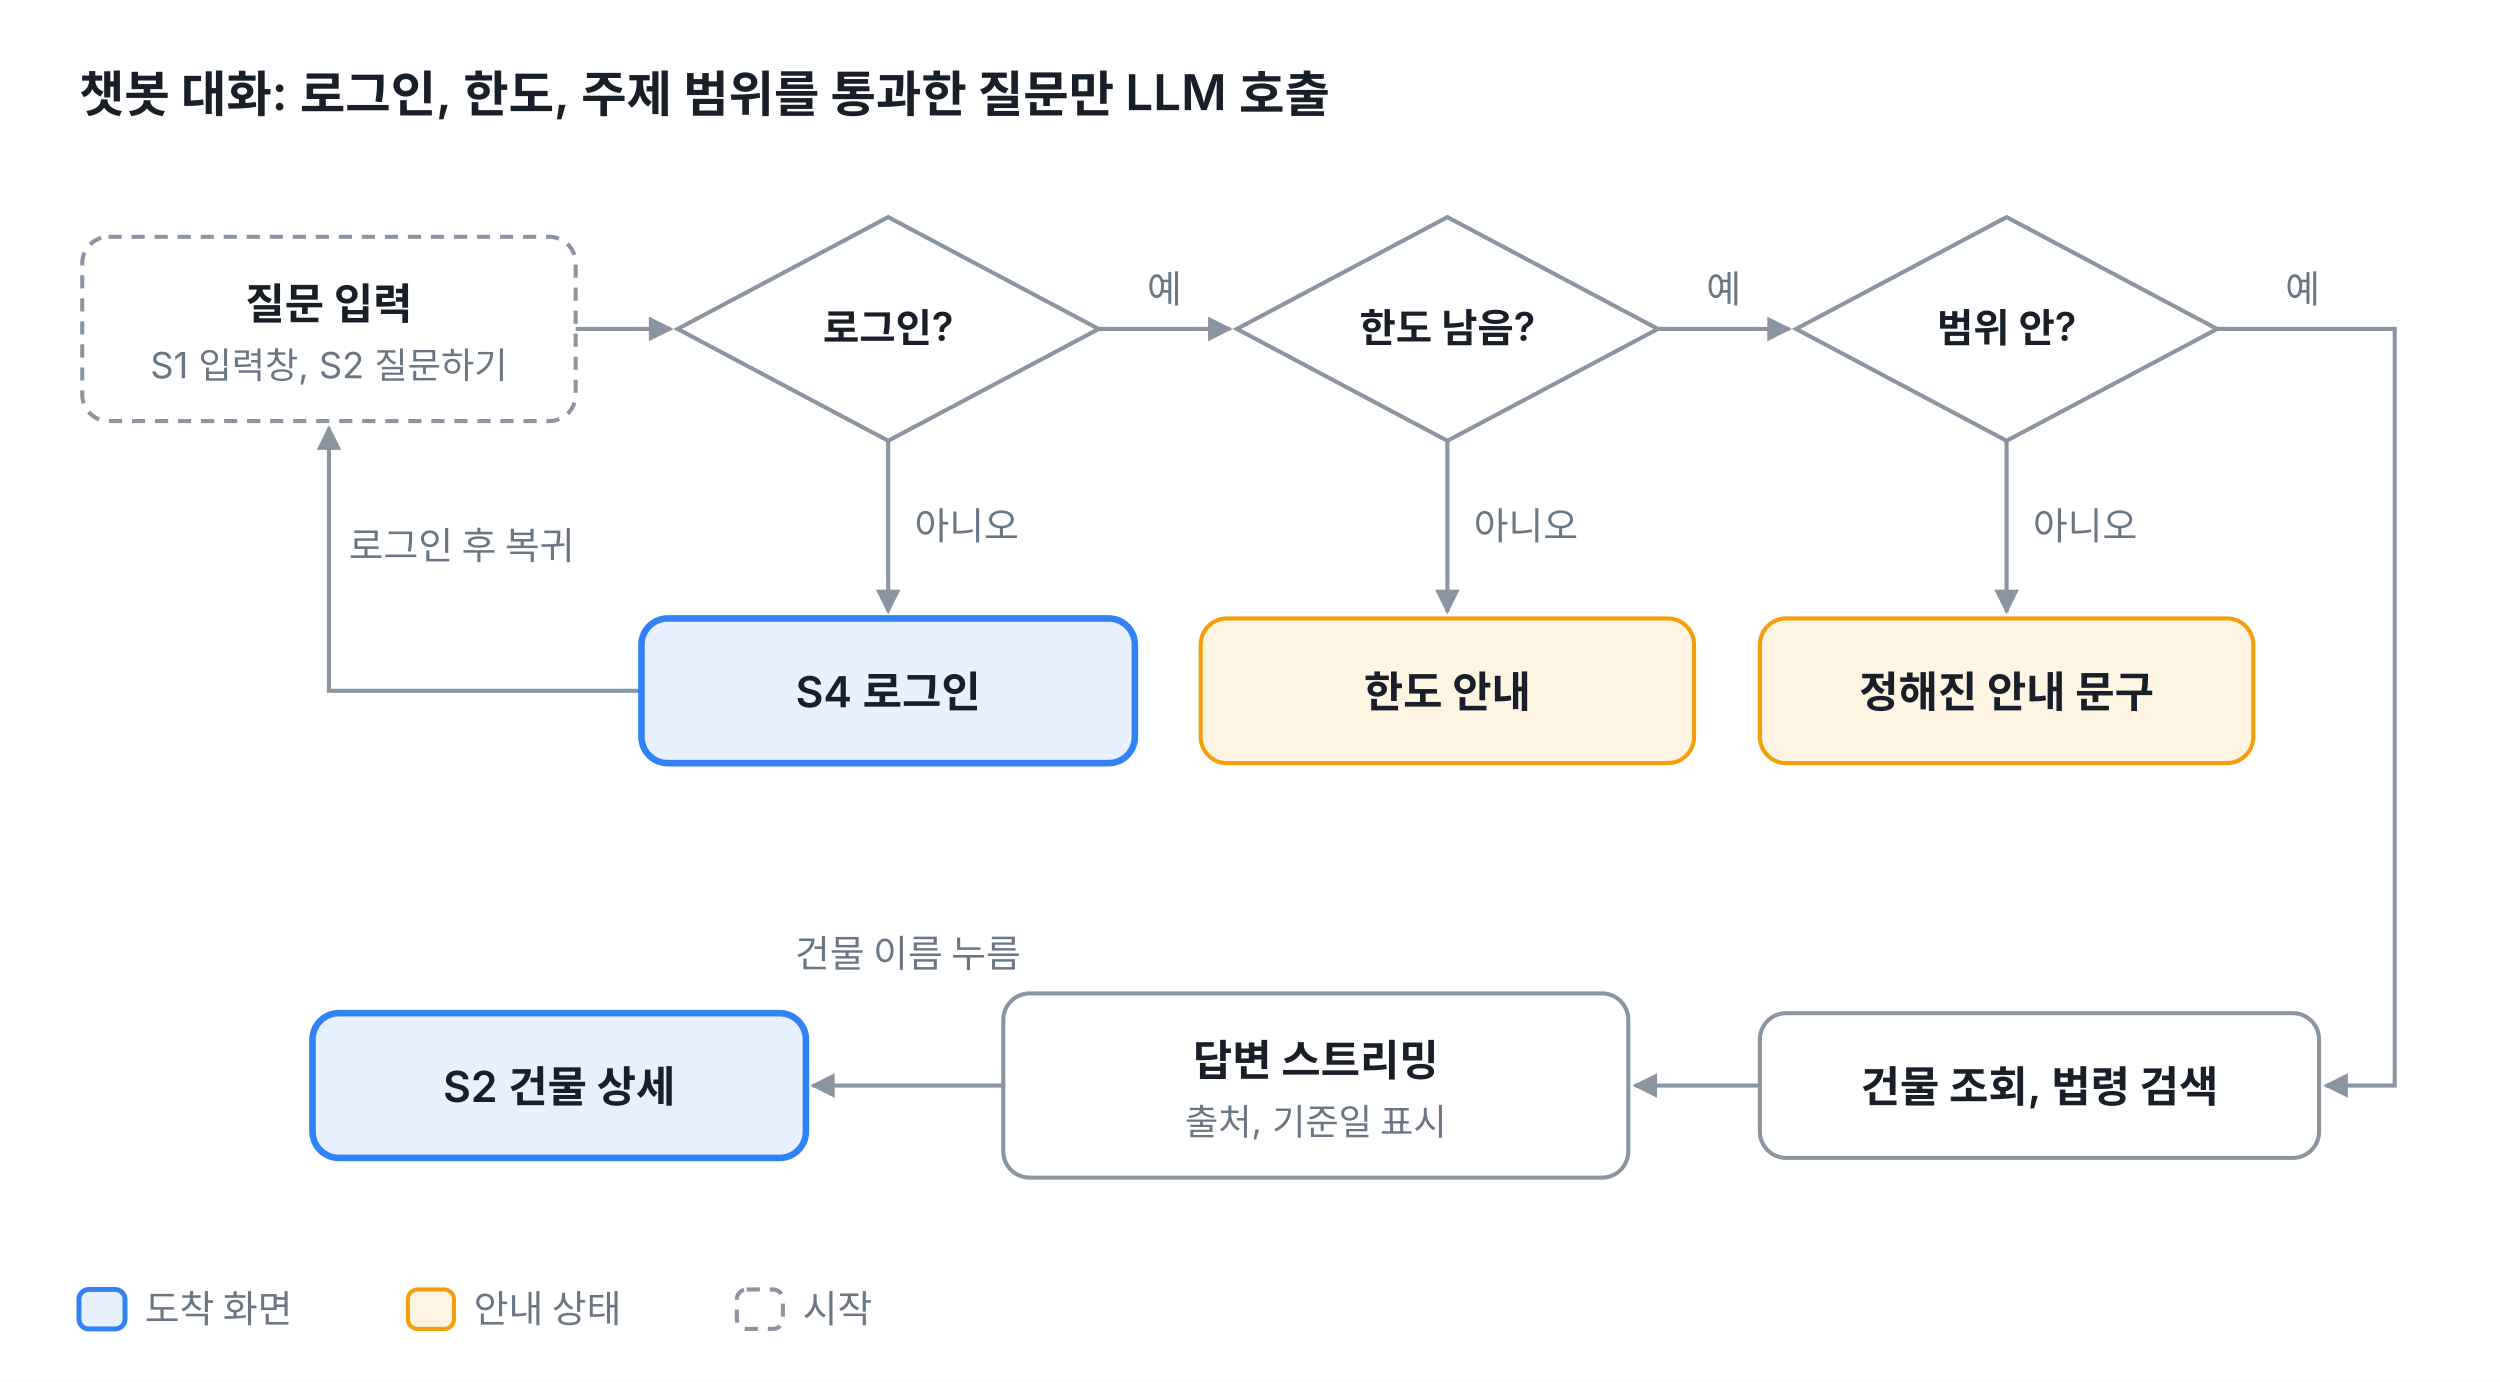
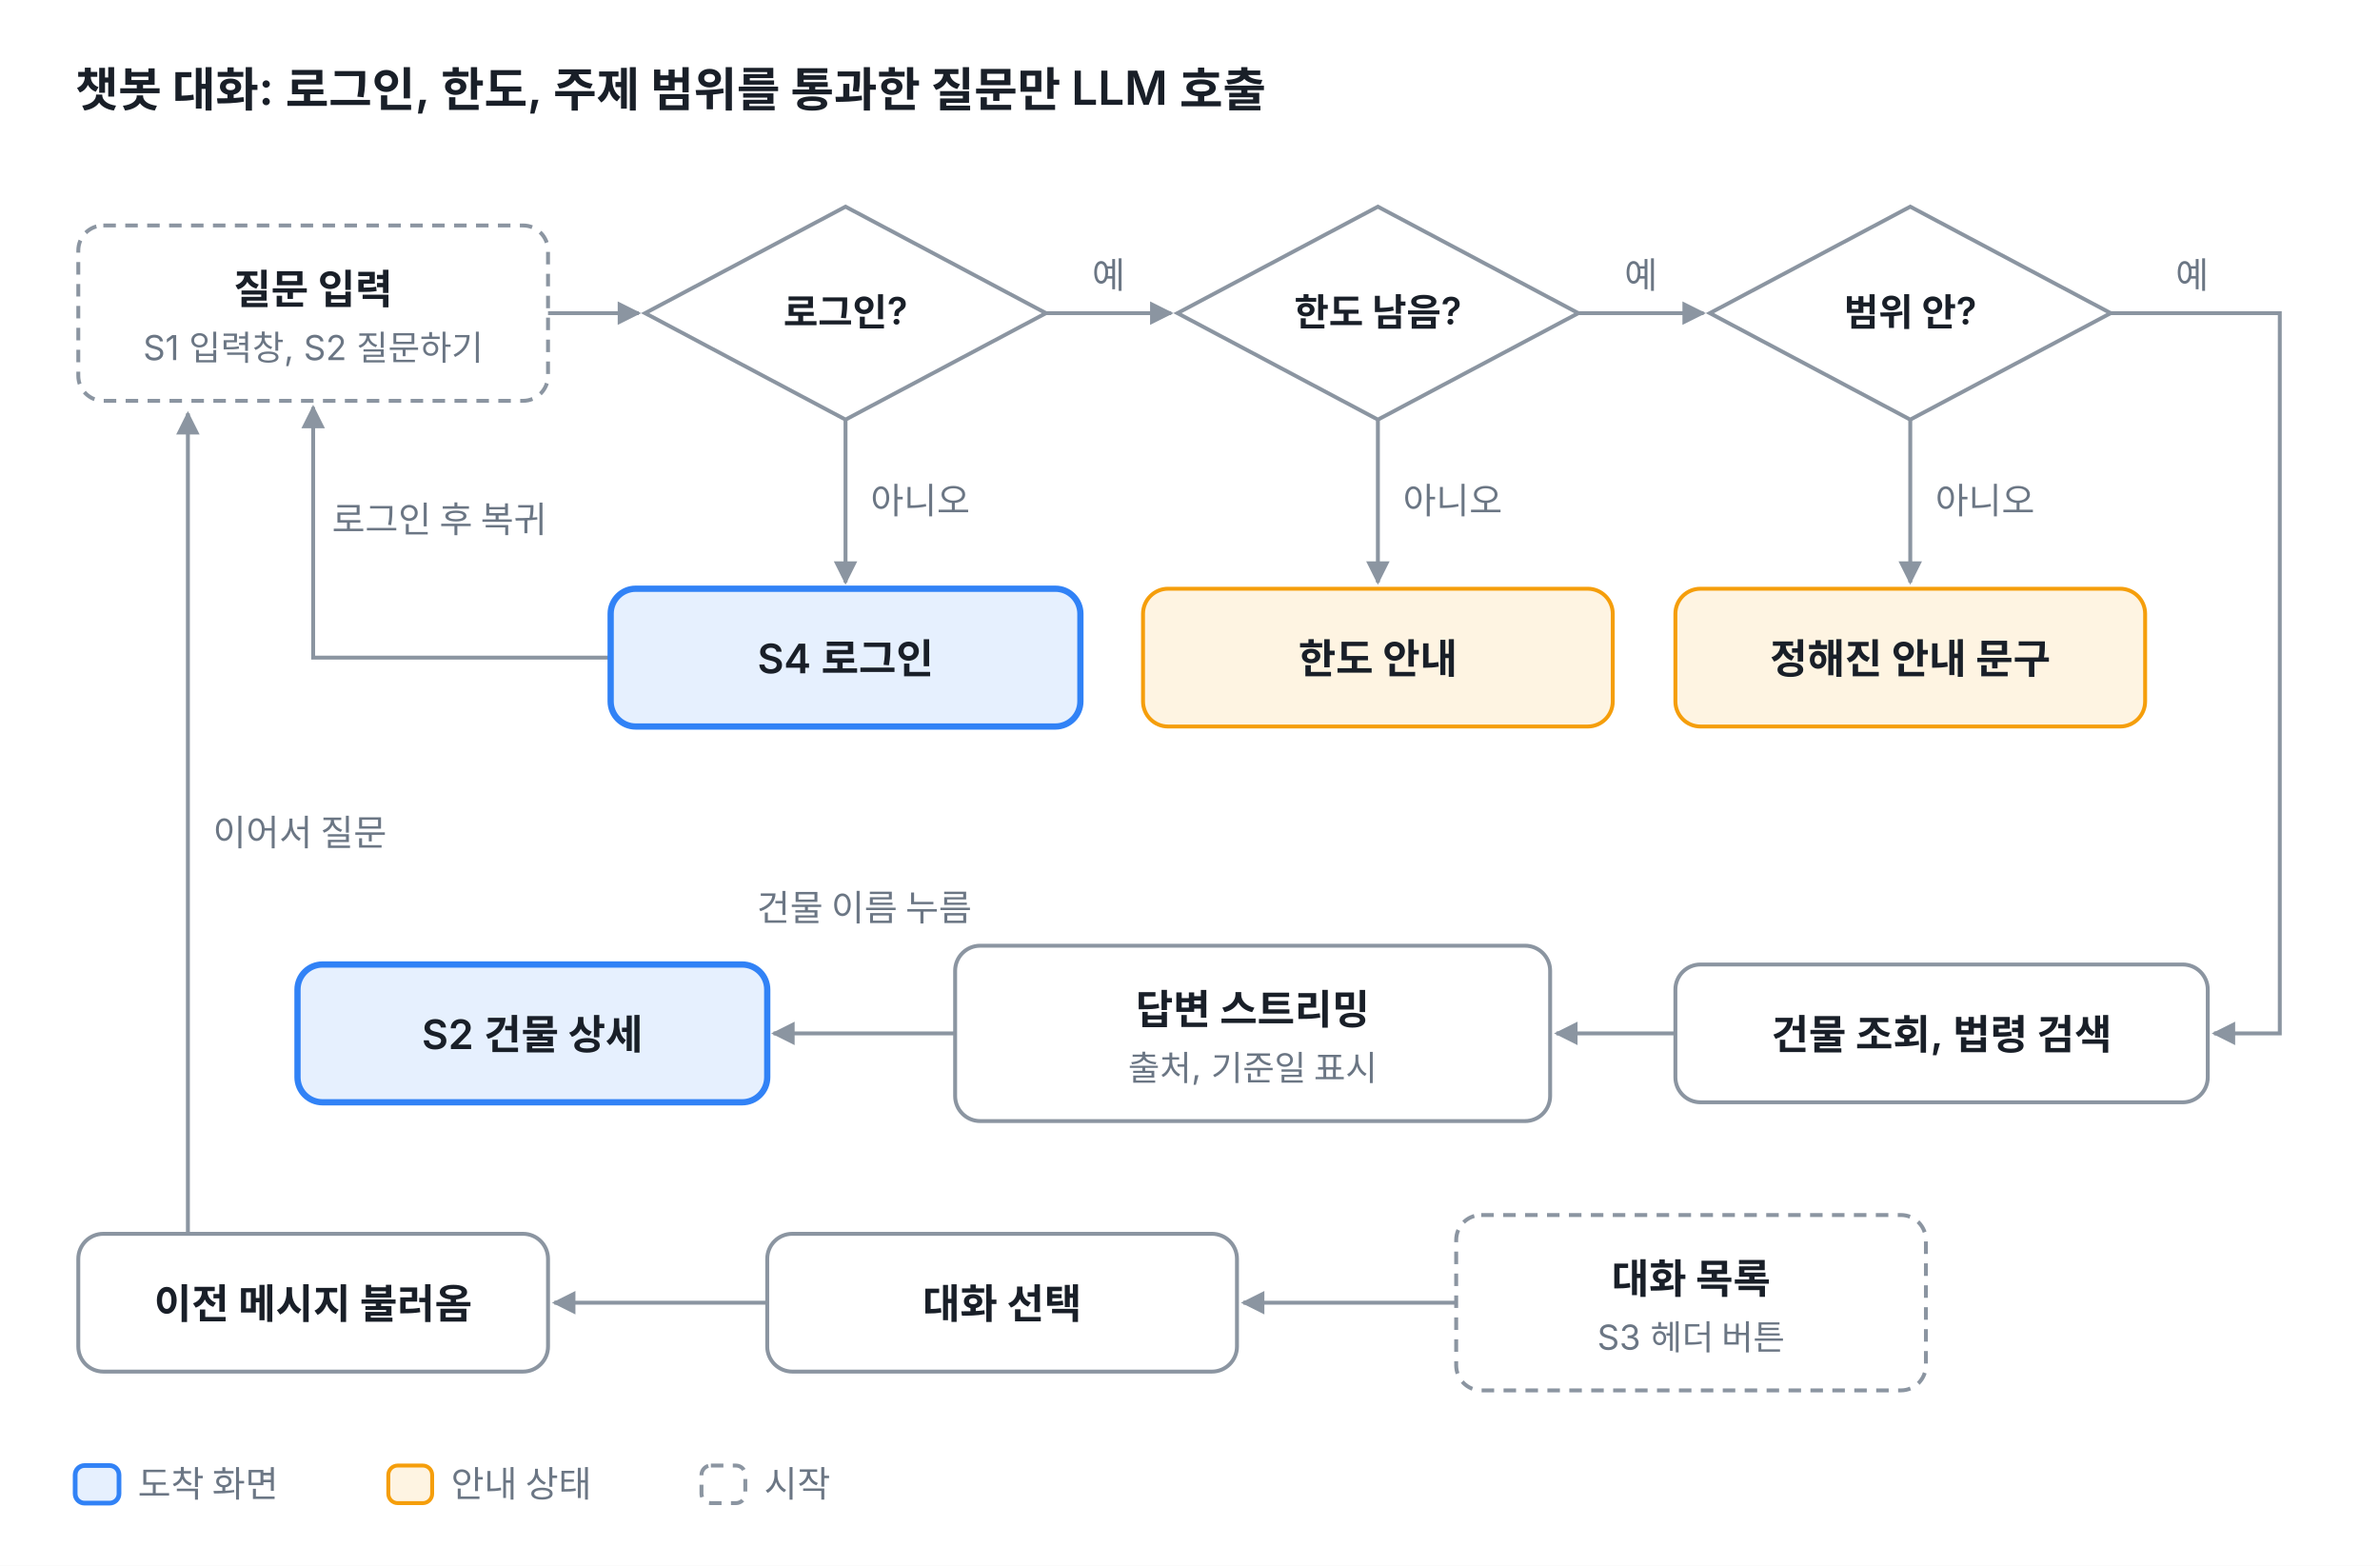
- <svg xmlns="http://www.w3.org/2000/svg" font-family="-apple-system, 'Apple SD Gothic Neo', 'Noto Sans KR', sans-serif" viewBox="0 0 760 420" role="img" aria-label="챗봇 대화: 로그인, 한도, 주제 범위를 통과한 질문만 LLM 호출" font-size="13">
+ <svg xmlns="http://www.w3.org/2000/svg" font-family="-apple-system, 'Apple SD Gothic Neo', 'Noto Sans KR', sans-serif" viewBox="0 0 760 500" role="img" aria-label="챗봇 대화: 로그인, 한도, 주제 범위를 통과한 질문만 LLM 호출" font-size="13">
  <rect width="100%" height="100%" fill="#ffffff" />
  <defs>
    <marker id="f-arrow" viewBox="0 0 10 10" refX="9" refY="5" markerWidth="6" markerHeight="6" orient="auto-start-reverse">
      <path d="M0 0L10 5L0 10z" fill="#8b95a1" />
    </marker>
  </defs>
  <g fill="none" stroke="#8b95a1" stroke-width="1.25">
    <path d="M175 100H204" marker-end="url(#f-arrow)" />
    <path d="M334 100H374" marker-end="url(#f-arrow)" />
    <path d="M504 100H544" marker-end="url(#f-arrow)" />
    <path d="M270 134V186" marker-end="url(#f-arrow)" />
    <path d="M440 134V186" marker-end="url(#f-arrow)" />
    <path d="M610 134V186" marker-end="url(#f-arrow)" />
    <path d="M674 100H728V330H707" marker-end="url(#f-arrow)" />
    <path d="M535 330H497" marker-end="url(#f-arrow)" />
    <path d="M305 330H247" marker-end="url(#f-arrow)" />
    <path d="M195 210H100V130" marker-end="url(#f-arrow)" />
+     <path d="M465 416H397" marker-end="url(#f-arrow)" />
+     <path d="M245 416H177" marker-end="url(#f-arrow)" />
+     <path d="M60 394V132" marker-end="url(#f-arrow)" />
  </g>
  <text x="24" y="34" font-size="15" font-weight="600" fill="#191f28">챗봇 대화: 로그인, 한도, 주제 범위를 통과한 질문만 LLM 호출</text>
  <g>
    <rect x="25.0" y="72.0" width="150" height="56" rx="8" fill="none" stroke="#8b95a1" stroke-width="1.25" stroke-dasharray="4 3" />
    <text x="100" y="97" font-size="13" font-weight="600" text-anchor="middle" fill="#191f28">질문 입력</text>
    <text x="100" y="115" font-size="11" text-anchor="middle" fill="#6b7684">S1 입력창, S2 질문하기</text>
  </g>
  <g>
    <polygon points="206,100 270,66 334,100 270,134" fill="none" stroke="#8b95a1" stroke-width="1.25" />
    <text x="270" y="104" font-size="12" font-weight="600" text-anchor="middle" fill="#191f28">로그인?</text>
  </g>
  <g>
    <polygon points="376,100 440,66 504,100 440,134" fill="none" stroke="#8b95a1" stroke-width="1.25" />
    <text x="440" y="104" font-size="12" font-weight="600" text-anchor="middle" fill="#191f28">한도 남음?</text>
  </g>
  <g>
    <polygon points="546,100 610,66 674,100 610,134" fill="none" stroke="#8b95a1" stroke-width="1.25" />
    <text x="610" y="104" font-size="12" font-weight="600" text-anchor="middle" fill="#191f28">범위 안?</text>
  </g>
  <g>
    <rect x="195.0" y="188.0" width="150" height="44" rx="8" fill="#3182f6" fill-opacity="0.12" stroke="#3182f6" stroke-width="2" />
    <text x="270" y="215" font-size="13" font-weight="600" text-anchor="middle" fill="#191f28">S4 로그인</text>
  </g>
  <g>
    <rect x="365.0" y="188.0" width="150" height="44" rx="8" fill="#f59e0b" fill-opacity="0.12" stroke="#f59e0b" stroke-width="1.25" />
    <text x="440" y="215" font-size="13" font-weight="600" text-anchor="middle" fill="#191f28">한도 안내</text>
  </g>
  <g>
    <rect x="535.0" y="188.0" width="150" height="44" rx="8" fill="#f59e0b" fill-opacity="0.12" stroke="#f59e0b" stroke-width="1.25" />
    <text x="610" y="215" font-size="13" font-weight="600" text-anchor="middle" fill="#191f28">정해진 안내 문구</text>
  </g>
  <g>
    <rect x="535.0" y="308.0" width="170" height="44" rx="8" fill="none" stroke="#8b95a1" stroke-width="1.25" />
    <text x="620" y="335" font-size="13" font-weight="600" text-anchor="middle" fill="#191f28">건물 조회, 법령 검색</text>
  </g>
  <g>
    <rect x="305.0" y="302.0" width="190" height="56" rx="8" fill="none" stroke="#8b95a1" stroke-width="1.25" />
    <text x="400" y="327" font-size="13" font-weight="600" text-anchor="middle" fill="#191f28">답변 스트리밍</text>
    <text x="400" y="345" font-size="11" text-anchor="middle" fill="#6b7684">출처, 기준일 표시</text>
  </g>
  <g>
    <rect x="95.0" y="308.0" width="150" height="44" rx="8" fill="#3182f6" fill-opacity="0.12" stroke="#3182f6" stroke-width="2" />
    <text x="170" y="335" font-size="13" font-weight="600" text-anchor="middle" fill="#191f28">S2 건물 상세</text>
  </g>
  <text x="354" y="92" font-size="11.5" text-anchor="middle" fill="#6b7684">예</text>
  <text x="524" y="92" font-size="11.5" text-anchor="middle" fill="#6b7684">예</text>
  <text x="700" y="92" font-size="11.5" text-anchor="middle" fill="#6b7684">예</text>
  <text x="278" y="164" font-size="11.5" fill="#6b7684">아니오</text>
  <text x="448" y="164" font-size="11.5" fill="#6b7684">아니오</text>
  <text x="618" y="164" font-size="11.5" fill="#6b7684">아니오</text>
  <text x="106" y="170" font-size="11.5" fill="#6b7684">로그인 후 복귀</text>
  <text x="276" y="294" font-size="11.5" text-anchor="middle" fill="#6b7684">건물 이름 누름</text>
-   <rect x="24" y="392" width="14" height="12" rx="3" fill="#3182f6" fill-opacity="0.12" stroke="#3182f6" stroke-width="1.5" />
-   <text x="44" y="402" font-size="11.5" fill="#6b7684">도착 화면</text>
-   <rect x="124" y="392" width="14" height="12" rx="3" fill="#f59e0b" fill-opacity="0.12" stroke="#f59e0b" stroke-width="1.25" />
-   <text x="144" y="402" font-size="11.5" fill="#6b7684">안내 상태</text>
-   <rect x="224" y="392" width="14" height="12" rx="3" fill="none" stroke="#8b95a1" stroke-width="1.25" stroke-dasharray="4 3" />
-   <text x="244" y="402" font-size="11.5" fill="#6b7684">시작</text>
+   <g>
+     <rect x="465.0" y="388.0" width="150" height="56" rx="8" fill="none" stroke="#8b95a1" stroke-width="1.25" stroke-dasharray="4 3" />
+     <text x="540" y="413" font-size="13" font-weight="600" text-anchor="middle" fill="#191f28">대화 목록</text>
+     <text x="540" y="431" font-size="11" text-anchor="middle" fill="#6b7684">S3 헤더 버튼</text>
+   </g>
+   <g>
+     <rect x="245.0" y="394.0" width="150" height="44" rx="8" fill="none" stroke="#8b95a1" stroke-width="1.25" />
+     <text x="320" y="421" font-size="13" font-weight="600" text-anchor="middle" fill="#191f28">대화 선택</text>
+   </g>
+   <g>
+     <rect x="25.0" y="394.0" width="150" height="44" rx="8" fill="none" stroke="#8b95a1" stroke-width="1.25" />
+     <text x="100" y="421" font-size="13" font-weight="600" text-anchor="middle" fill="#191f28">이전 메시지 불러옴</text>
+   </g>
+   <text x="68" y="270" font-size="11.5" fill="#6b7684">이어서 질문</text>
+   <rect x="24" y="468" width="14" height="12" rx="3" fill="#3182f6" fill-opacity="0.12" stroke="#3182f6" stroke-width="1.5" />
+   <text x="44" y="478" font-size="11.5" fill="#6b7684">도착 화면</text>
+   <rect x="124" y="468" width="14" height="12" rx="3" fill="#f59e0b" fill-opacity="0.12" stroke="#f59e0b" stroke-width="1.25" />
+   <text x="144" y="478" font-size="11.5" fill="#6b7684">안내 상태</text>
+   <rect x="224" y="468" width="14" height="12" rx="3" fill="none" stroke="#8b95a1" stroke-width="1.25" stroke-dasharray="4 3" />
+   <text x="244" y="478" font-size="11.5" fill="#6b7684">시작</text>
</svg>
